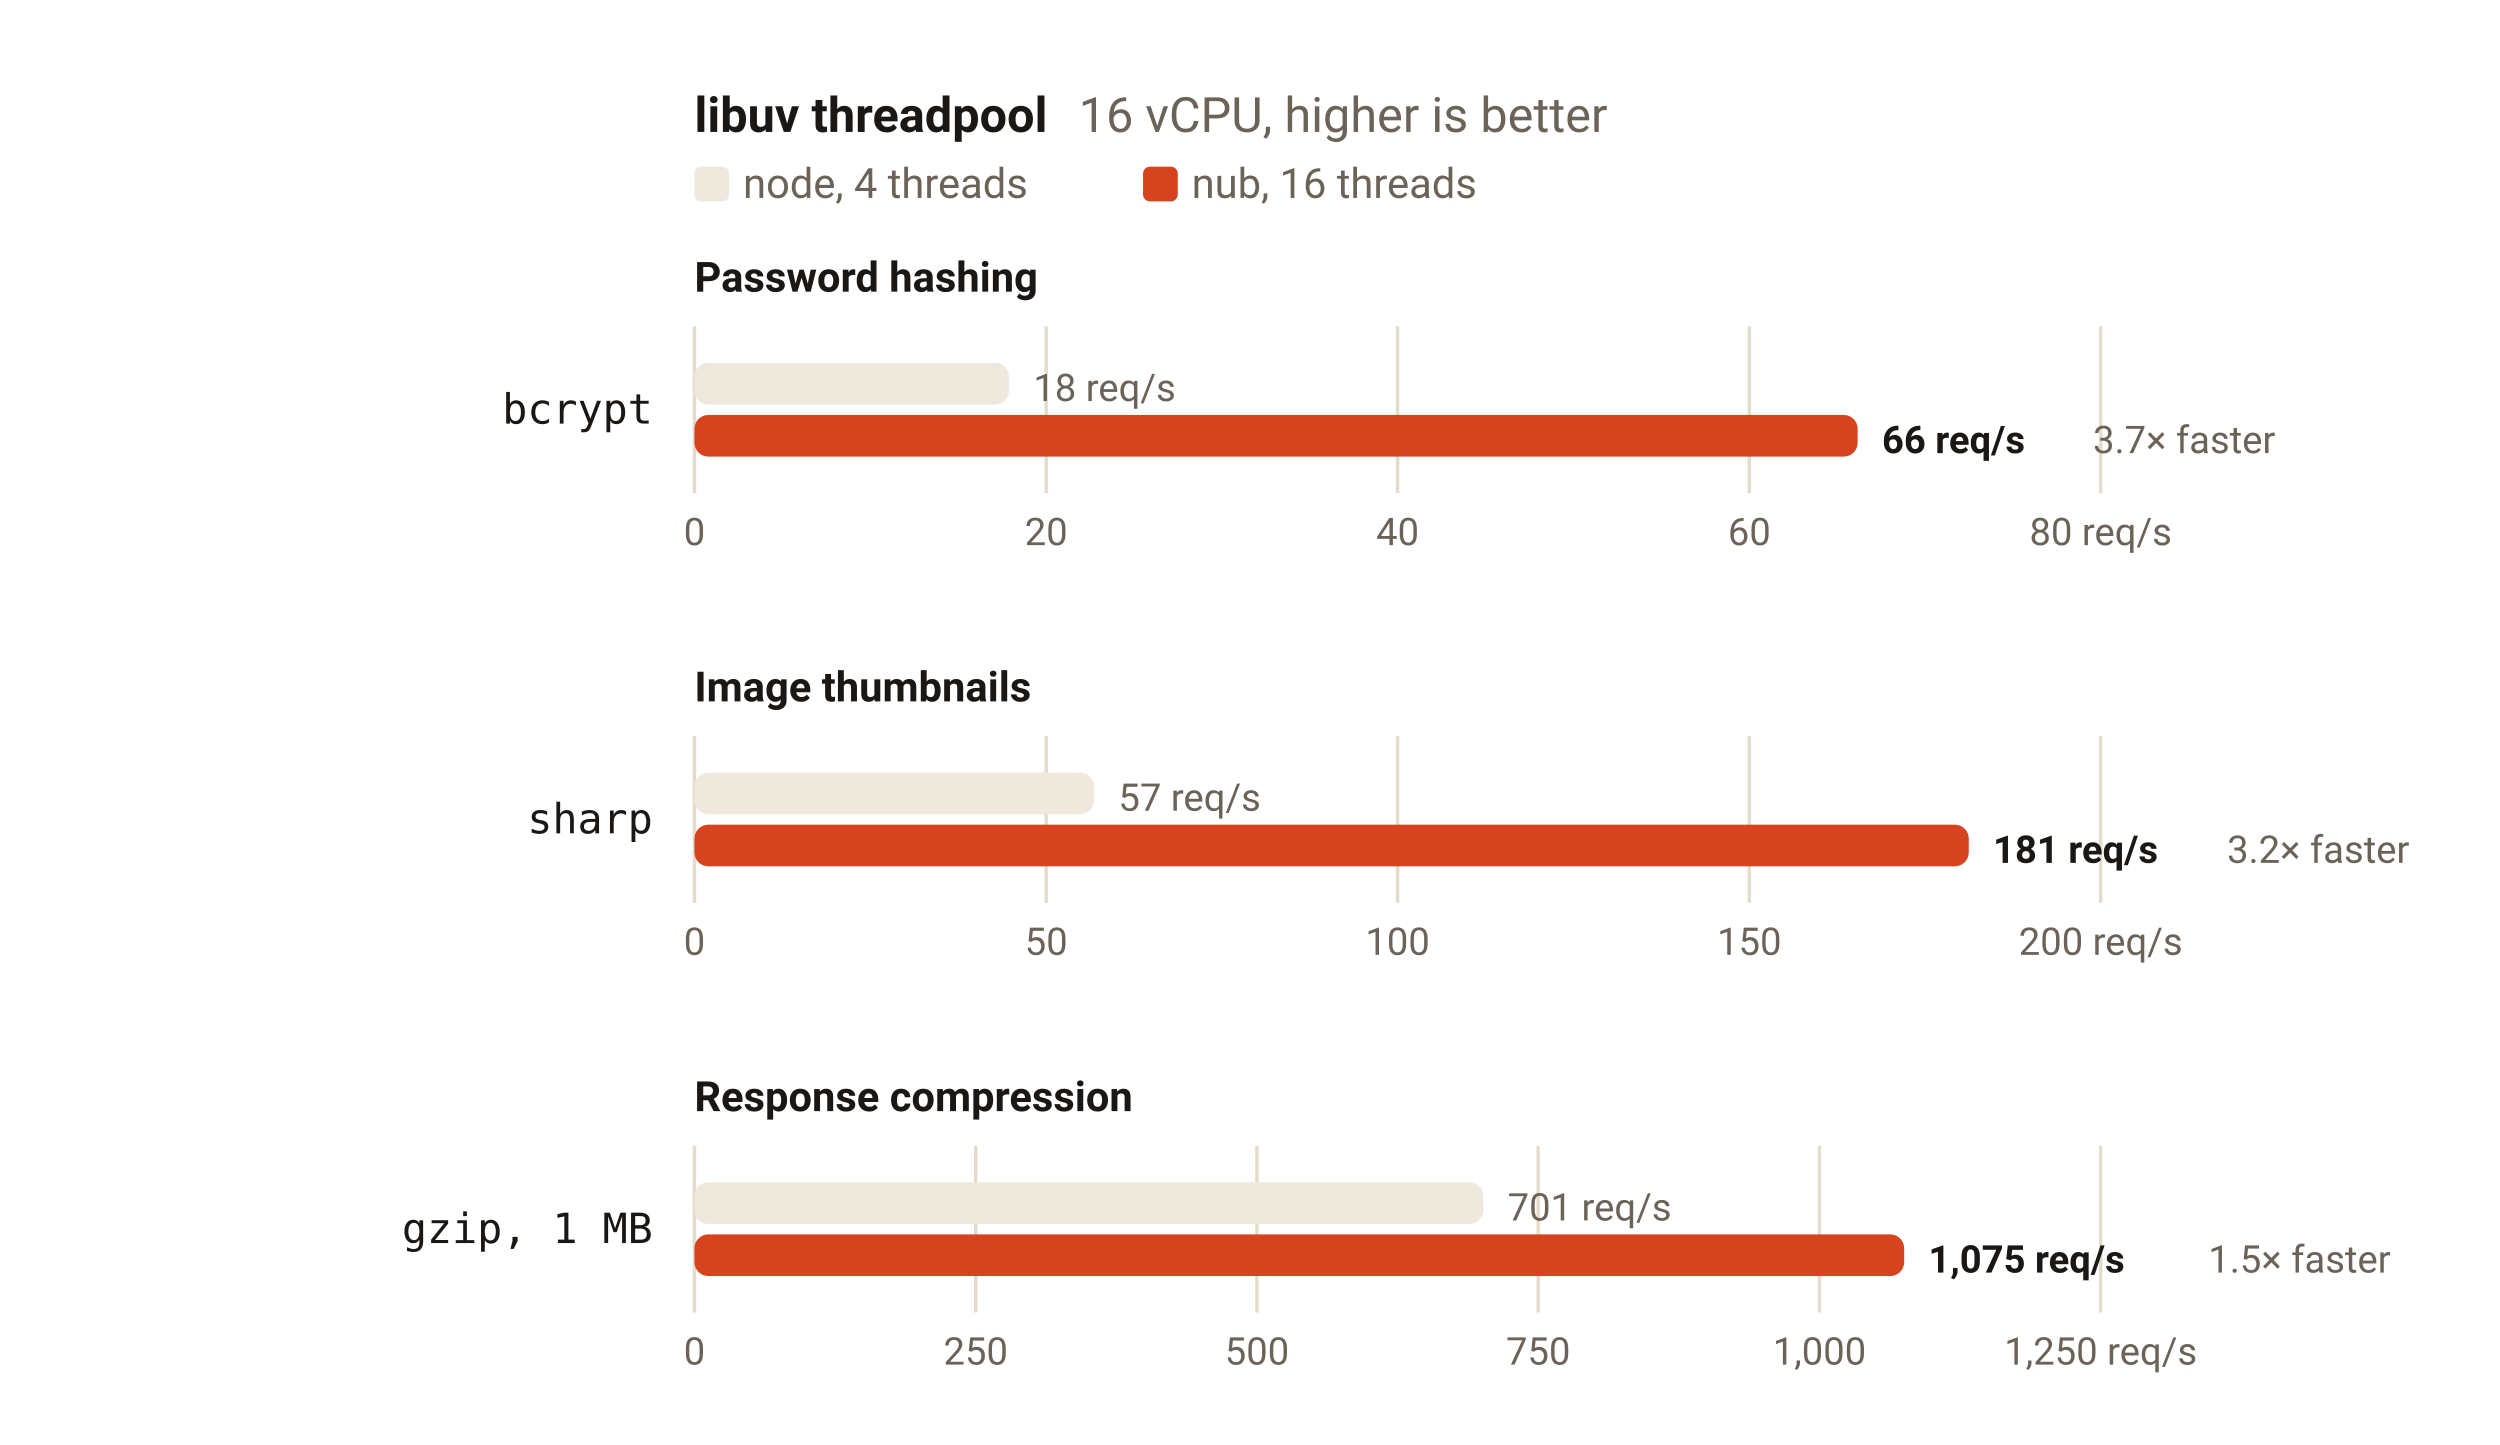
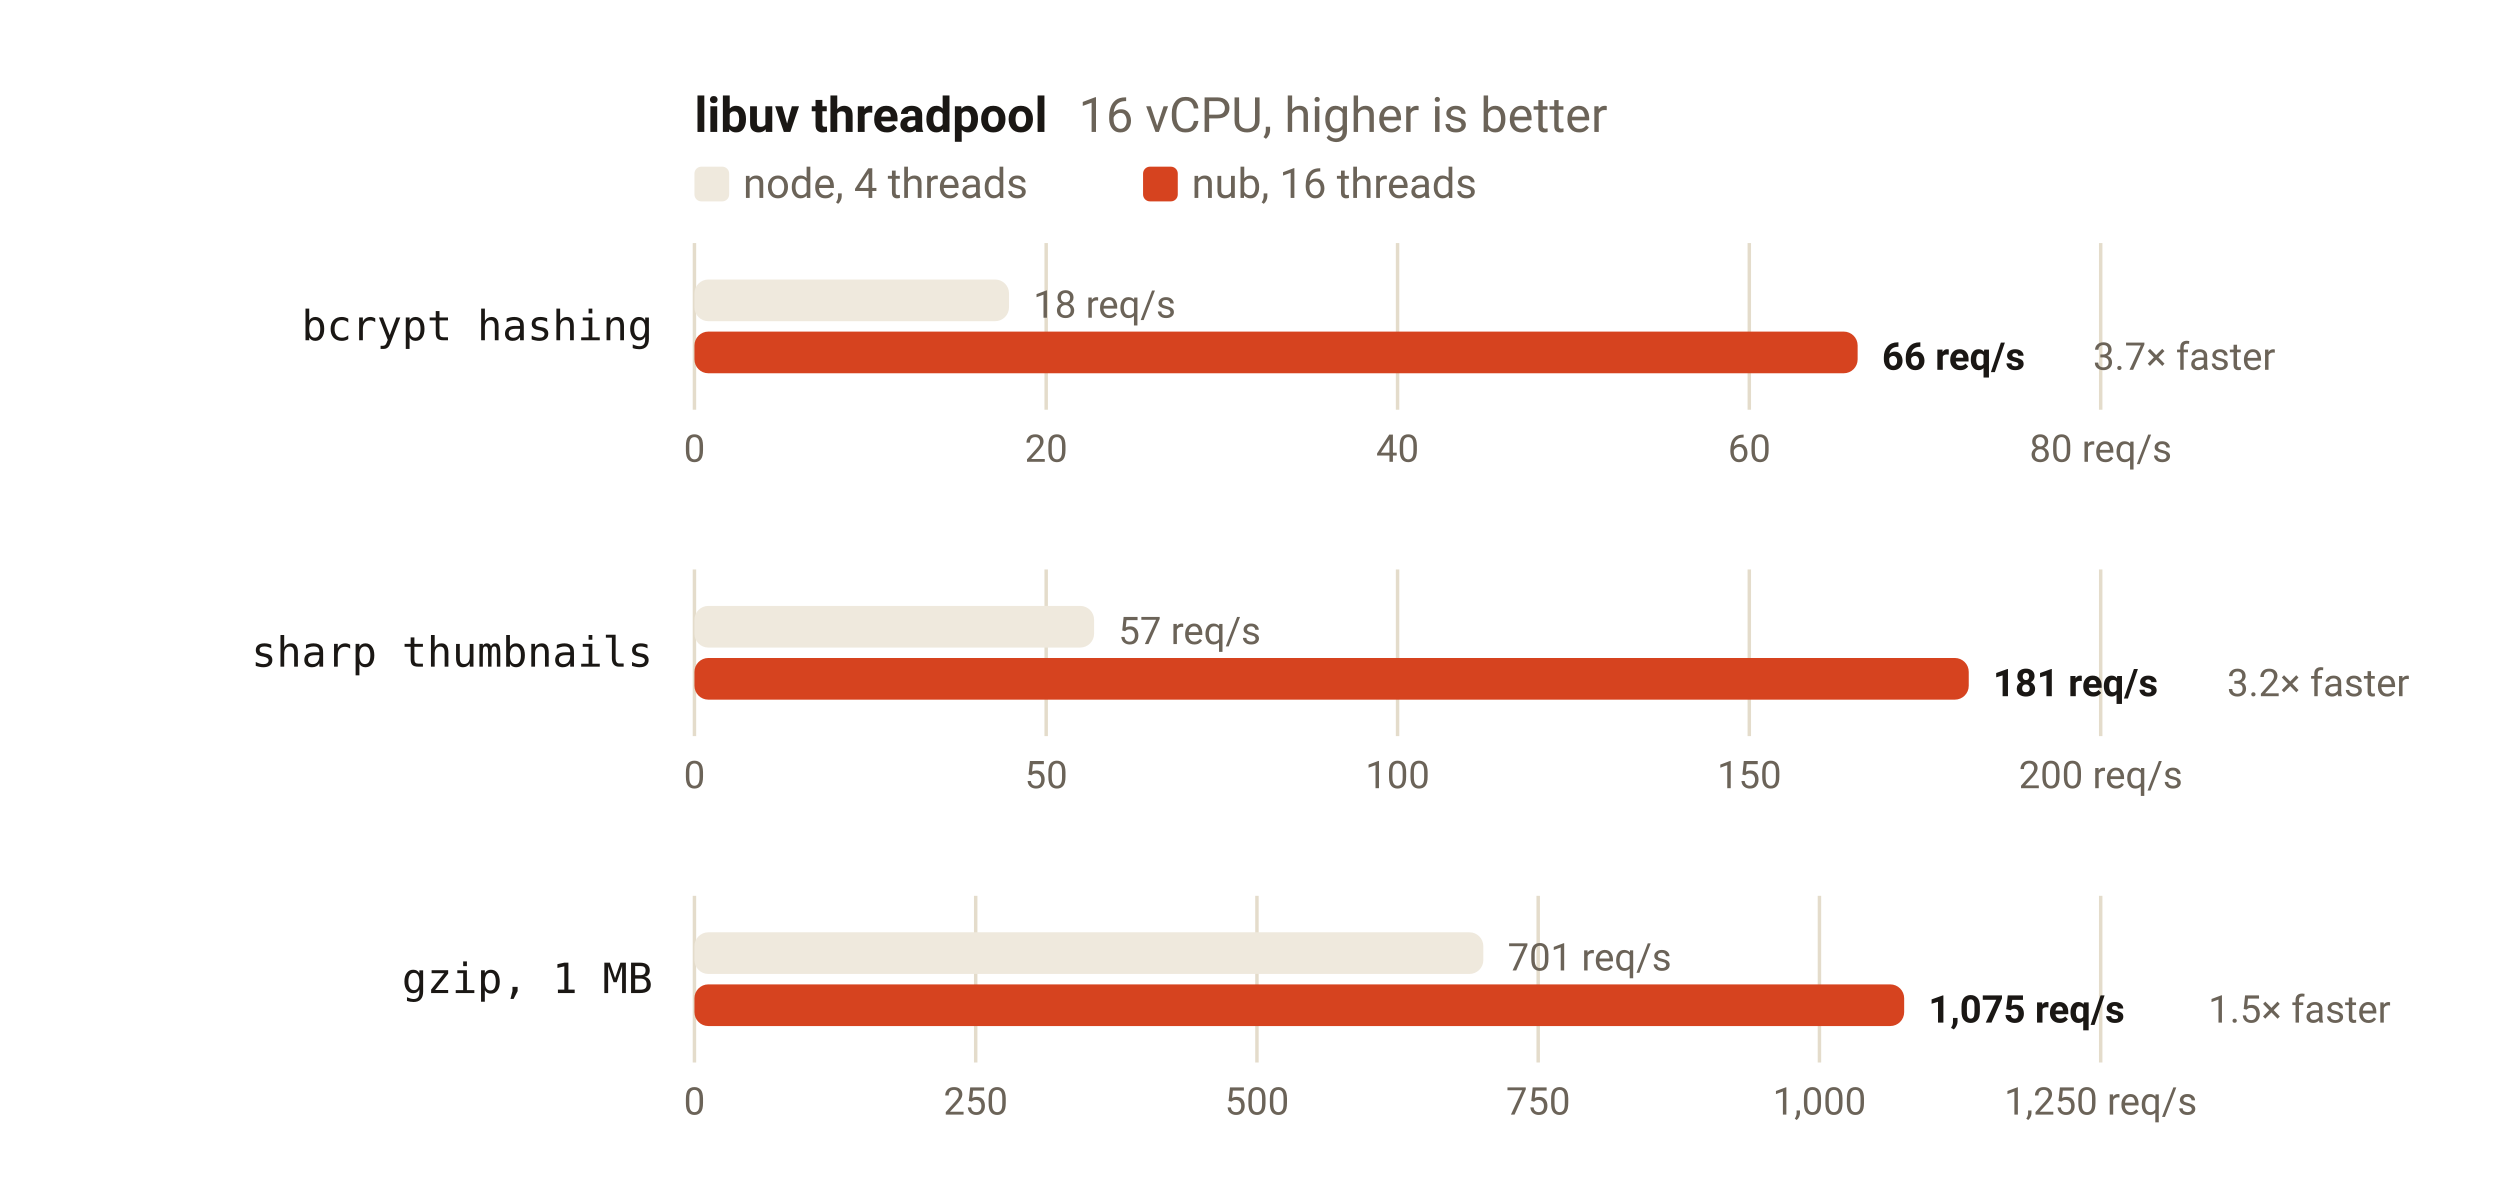
- <svg xmlns="http://www.w3.org/2000/svg" width="720" height="416" viewBox="0 0 720 416" font-family="'Encode Sans', ui-sans-serif, system-ui, -apple-system, 'Segoe UI', Roboto, sans-serif" font-size="13">
+ <svg xmlns="http://www.w3.org/2000/svg" width="720" height="344" viewBox="0 0 720 344" font-family="'Encode Sans', ui-sans-serif, system-ui, -apple-system, 'Segoe UI', Roboto, sans-serif" font-size="13">
  <text x="200" y="38" fill="#1a1714" font-weight="700" font-size="14">libuv threadpool<tspan dx="9" fill="#6b6358" font-weight="400">16 vCPU, higher is better</tspan>
  </text>
  <rect x="200" y="48" width="10" height="10" rx="2" fill="#efe9dd" />
  <text x="214" y="57" fill="#6b6358" font-size="12">node, 4 threads</text>
  <rect x="329.2" y="48" width="10" height="10" rx="2" fill="#d6431f" />
  <text x="343.2" y="57" fill="#6b6358" font-size="12">nub, 16 threads</text>
-   <text x="200" y="84" fill="#1a1714" font-weight="600" font-size="12">Password hashing</text>
-   <line x1="200.0" y1="94" x2="200.0" y2="142" stroke="#e4dccb" stroke-width="1" />
-   <text x="200.0" y="157" text-anchor="middle" fill="#6b6358" font-size="11">0</text>
-   <line x1="301.3" y1="94" x2="301.3" y2="142" stroke="#e4dccb" stroke-width="1" />
-   <text x="301.3" y="157" text-anchor="middle" fill="#6b6358" font-size="11">20</text>
-   <line x1="402.5" y1="94" x2="402.5" y2="142" stroke="#e4dccb" stroke-width="1" />
-   <text x="402.5" y="157" text-anchor="middle" fill="#6b6358" font-size="11">40</text>
-   <line x1="503.8" y1="94" x2="503.8" y2="142" stroke="#e4dccb" stroke-width="1" />
-   <text x="503.8" y="157" text-anchor="middle" fill="#6b6358" font-size="11">60</text>
-   <line x1="605.0" y1="94" x2="605.0" y2="142" stroke="#e4dccb" stroke-width="1" />
-   <text x="605.0" y="157" text-anchor="middle" fill="#6b6358" font-size="11">80 req/s</text>
-   <text x="188" y="122" text-anchor="end" fill="#1a1714" font-family="'Geist Mono', ui-monospace, SFMono-Regular, Menlo, monospace" font-size="12">bcrypt</text>
-   <rect x="200" y="104.5" width="90.6" height="12" rx="4" fill="#efe9dd" />
-   <text x="297.6" y="115.5" fill="#6b6358" font-size="11">18 req/s</text>
-   <rect x="200" y="119.5" width="335.0" height="12" rx="4" fill="#d6431f" />
-   <text x="542.0" y="130.5" fill="#1a1714" font-weight="700" font-size="11">66 req/s</text>
-   <text x="602.8" y="130.5" fill="#6b6358" font-size="11">3.7× faster</text>
-   <text x="200" y="202" fill="#1a1714" font-weight="600" font-size="12">Image thumbnails</text>
-   <line x1="200.0" y1="212" x2="200.0" y2="260" stroke="#e4dccb" stroke-width="1" />
-   <text x="200.0" y="275" text-anchor="middle" fill="#6b6358" font-size="11">0</text>
-   <line x1="301.3" y1="212" x2="301.3" y2="260" stroke="#e4dccb" stroke-width="1" />
-   <text x="301.3" y="275" text-anchor="middle" fill="#6b6358" font-size="11">50</text>
-   <line x1="402.5" y1="212" x2="402.5" y2="260" stroke="#e4dccb" stroke-width="1" />
-   <text x="402.5" y="275" text-anchor="middle" fill="#6b6358" font-size="11">100</text>
-   <line x1="503.8" y1="212" x2="503.8" y2="260" stroke="#e4dccb" stroke-width="1" />
-   <text x="503.8" y="275" text-anchor="middle" fill="#6b6358" font-size="11">150</text>
-   <line x1="605.0" y1="212" x2="605.0" y2="260" stroke="#e4dccb" stroke-width="1" />
-   <text x="605.0" y="275" text-anchor="middle" fill="#6b6358" font-size="11">200 req/s</text>
-   <text x="188" y="240" text-anchor="end" fill="#1a1714" font-family="'Geist Mono', ui-monospace, SFMono-Regular, Menlo, monospace" font-size="12">sharp</text>
-   <rect x="200" y="222.5" width="115.1" height="12" rx="4" fill="#efe9dd" />
-   <text x="322.1" y="233.5" fill="#6b6358" font-size="11">57 req/s</text>
-   <rect x="200" y="237.5" width="367.0" height="12" rx="4" fill="#d6431f" />
-   <text x="574.0" y="248.5" fill="#1a1714" font-weight="700" font-size="11">181 req/s</text>
-   <text x="641.4" y="248.5" fill="#6b6358" font-size="11">3.2× faster</text>
-   <text x="200" y="320" fill="#1a1714" font-weight="600" font-size="12">Response compression</text>
-   <line x1="200.0" y1="330" x2="200.0" y2="378" stroke="#e4dccb" stroke-width="1" />
-   <text x="200.0" y="393" text-anchor="middle" fill="#6b6358" font-size="11">0</text>
-   <line x1="281.0" y1="330" x2="281.0" y2="378" stroke="#e4dccb" stroke-width="1" />
-   <text x="281.0" y="393" text-anchor="middle" fill="#6b6358" font-size="11">250</text>
-   <line x1="362.0" y1="330" x2="362.0" y2="378" stroke="#e4dccb" stroke-width="1" />
-   <text x="362.0" y="393" text-anchor="middle" fill="#6b6358" font-size="11">500</text>
-   <line x1="443.0" y1="330" x2="443.0" y2="378" stroke="#e4dccb" stroke-width="1" />
-   <text x="443.0" y="393" text-anchor="middle" fill="#6b6358" font-size="11">750</text>
-   <line x1="524.0" y1="330" x2="524.0" y2="378" stroke="#e4dccb" stroke-width="1" />
-   <text x="524.0" y="393" text-anchor="middle" fill="#6b6358" font-size="11">1,000</text>
-   <line x1="605.0" y1="330" x2="605.0" y2="378" stroke="#e4dccb" stroke-width="1" />
-   <text x="605.0" y="393" text-anchor="middle" fill="#6b6358" font-size="11">1,250 req/s</text>
-   <text x="188" y="358" text-anchor="end" fill="#1a1714" font-family="'Geist Mono', ui-monospace, SFMono-Regular, Menlo, monospace" font-size="12">gzip, 1 MB</text>
-   <rect x="200" y="340.5" width="227.2" height="12" rx="4" fill="#efe9dd" />
-   <text x="434.2" y="351.5" fill="#6b6358" font-size="11">701 req/s</text>
-   <rect x="200" y="355.5" width="348.4" height="12" rx="4" fill="#d6431f" />
-   <text x="555.4" y="366.5" fill="#1a1714" font-weight="700" font-size="11">1,075 req/s</text>
-   <text x="636.0" y="366.5" fill="#6b6358" font-size="11">1.5× faster</text>
+   <line x1="200.0" y1="70" x2="200.0" y2="118" stroke="#e4dccb" stroke-width="1" />
+   <text x="200.0" y="133" text-anchor="middle" fill="#6b6358" font-size="11">0</text>
+   <line x1="301.3" y1="70" x2="301.3" y2="118" stroke="#e4dccb" stroke-width="1" />
+   <text x="301.3" y="133" text-anchor="middle" fill="#6b6358" font-size="11">20</text>
+   <line x1="402.5" y1="70" x2="402.5" y2="118" stroke="#e4dccb" stroke-width="1" />
+   <text x="402.5" y="133" text-anchor="middle" fill="#6b6358" font-size="11">40</text>
+   <line x1="503.8" y1="70" x2="503.8" y2="118" stroke="#e4dccb" stroke-width="1" />
+   <text x="503.8" y="133" text-anchor="middle" fill="#6b6358" font-size="11">60</text>
+   <line x1="605.0" y1="70" x2="605.0" y2="118" stroke="#e4dccb" stroke-width="1" />
+   <text x="605.0" y="133" text-anchor="middle" fill="#6b6358" font-size="11">80 req/s</text>
+   <text x="188" y="98" text-anchor="end" fill="#1a1714" font-family="'Geist Mono', ui-monospace, SFMono-Regular, Menlo, monospace" font-size="12">bcrypt hashing</text>
+   <rect x="200" y="80.5" width="90.6" height="12" rx="4" fill="#efe9dd" />
+   <text x="297.6" y="91.5" fill="#6b6358" font-size="11">18 req/s</text>
+   <rect x="200" y="95.5" width="335.0" height="12" rx="4" fill="#d6431f" />
+   <text x="542.0" y="106.5" fill="#1a1714" font-weight="700" font-size="11">66 req/s</text>
+   <text x="602.8" y="106.5" fill="#6b6358" font-size="11">3.7× faster</text>
+   <line x1="200.0" y1="164" x2="200.0" y2="212" stroke="#e4dccb" stroke-width="1" />
+   <text x="200.0" y="227" text-anchor="middle" fill="#6b6358" font-size="11">0</text>
+   <line x1="301.3" y1="164" x2="301.3" y2="212" stroke="#e4dccb" stroke-width="1" />
+   <text x="301.3" y="227" text-anchor="middle" fill="#6b6358" font-size="11">50</text>
+   <line x1="402.5" y1="164" x2="402.5" y2="212" stroke="#e4dccb" stroke-width="1" />
+   <text x="402.5" y="227" text-anchor="middle" fill="#6b6358" font-size="11">100</text>
+   <line x1="503.8" y1="164" x2="503.8" y2="212" stroke="#e4dccb" stroke-width="1" />
+   <text x="503.8" y="227" text-anchor="middle" fill="#6b6358" font-size="11">150</text>
+   <line x1="605.0" y1="164" x2="605.0" y2="212" stroke="#e4dccb" stroke-width="1" />
+   <text x="605.0" y="227" text-anchor="middle" fill="#6b6358" font-size="11">200 req/s</text>
+   <text x="188" y="192" text-anchor="end" fill="#1a1714" font-family="'Geist Mono', ui-monospace, SFMono-Regular, Menlo, monospace" font-size="12">sharp thumbnails</text>
+   <rect x="200" y="174.5" width="115.1" height="12" rx="4" fill="#efe9dd" />
+   <text x="322.1" y="185.5" fill="#6b6358" font-size="11">57 req/s</text>
+   <rect x="200" y="189.5" width="367.0" height="12" rx="4" fill="#d6431f" />
+   <text x="574.0" y="200.5" fill="#1a1714" font-weight="700" font-size="11">181 req/s</text>
+   <text x="641.4" y="200.5" fill="#6b6358" font-size="11">3.2× faster</text>
+   <line x1="200.0" y1="258" x2="200.0" y2="306" stroke="#e4dccb" stroke-width="1" />
+   <text x="200.0" y="321" text-anchor="middle" fill="#6b6358" font-size="11">0</text>
+   <line x1="281.0" y1="258" x2="281.0" y2="306" stroke="#e4dccb" stroke-width="1" />
+   <text x="281.0" y="321" text-anchor="middle" fill="#6b6358" font-size="11">250</text>
+   <line x1="362.0" y1="258" x2="362.0" y2="306" stroke="#e4dccb" stroke-width="1" />
+   <text x="362.0" y="321" text-anchor="middle" fill="#6b6358" font-size="11">500</text>
+   <line x1="443.0" y1="258" x2="443.0" y2="306" stroke="#e4dccb" stroke-width="1" />
+   <text x="443.0" y="321" text-anchor="middle" fill="#6b6358" font-size="11">750</text>
+   <line x1="524.0" y1="258" x2="524.0" y2="306" stroke="#e4dccb" stroke-width="1" />
+   <text x="524.0" y="321" text-anchor="middle" fill="#6b6358" font-size="11">1,000</text>
+   <line x1="605.0" y1="258" x2="605.0" y2="306" stroke="#e4dccb" stroke-width="1" />
+   <text x="605.0" y="321" text-anchor="middle" fill="#6b6358" font-size="11">1,250 req/s</text>
+   <text x="188" y="286" text-anchor="end" fill="#1a1714" font-family="'Geist Mono', ui-monospace, SFMono-Regular, Menlo, monospace" font-size="12">gzip, 1 MB</text>
+   <rect x="200" y="268.5" width="227.2" height="12" rx="4" fill="#efe9dd" />
+   <text x="434.2" y="279.5" fill="#6b6358" font-size="11">701 req/s</text>
+   <rect x="200" y="283.5" width="348.4" height="12" rx="4" fill="#d6431f" />
+   <text x="555.4" y="294.5" fill="#1a1714" font-weight="700" font-size="11">1,075 req/s</text>
+   <text x="636.0" y="294.5" fill="#6b6358" font-size="11">1.5× faster</text>
</svg>
